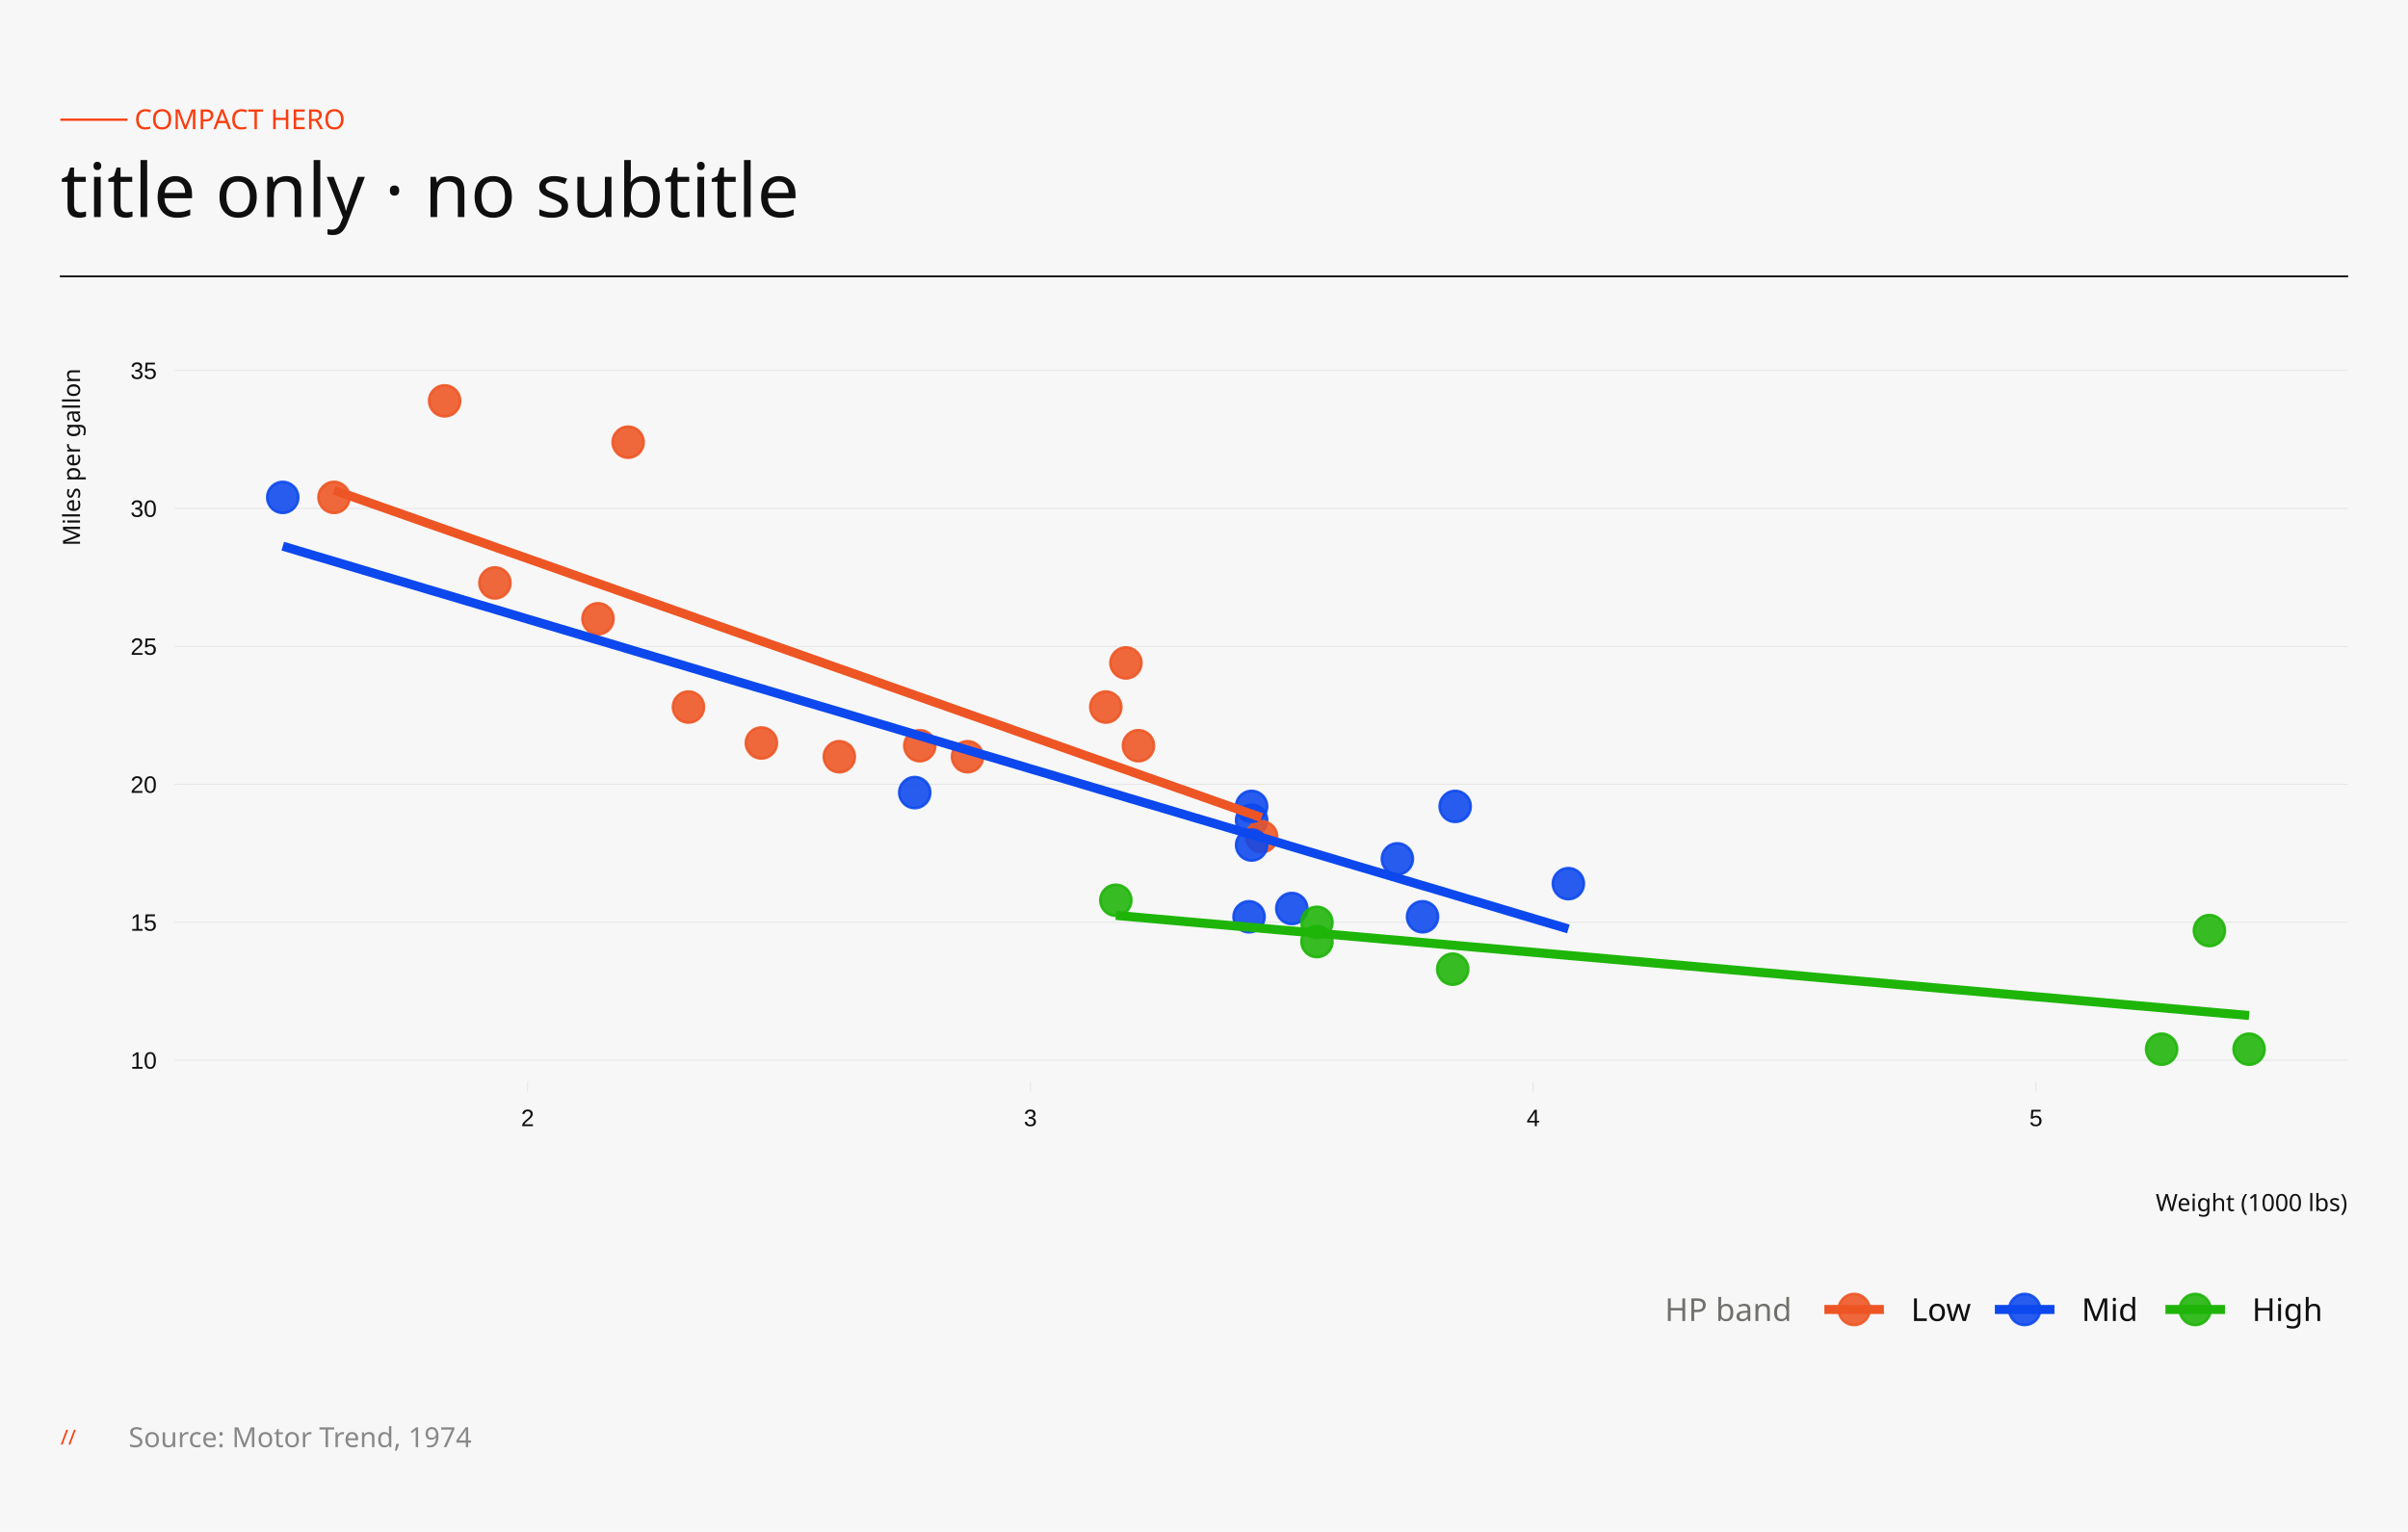
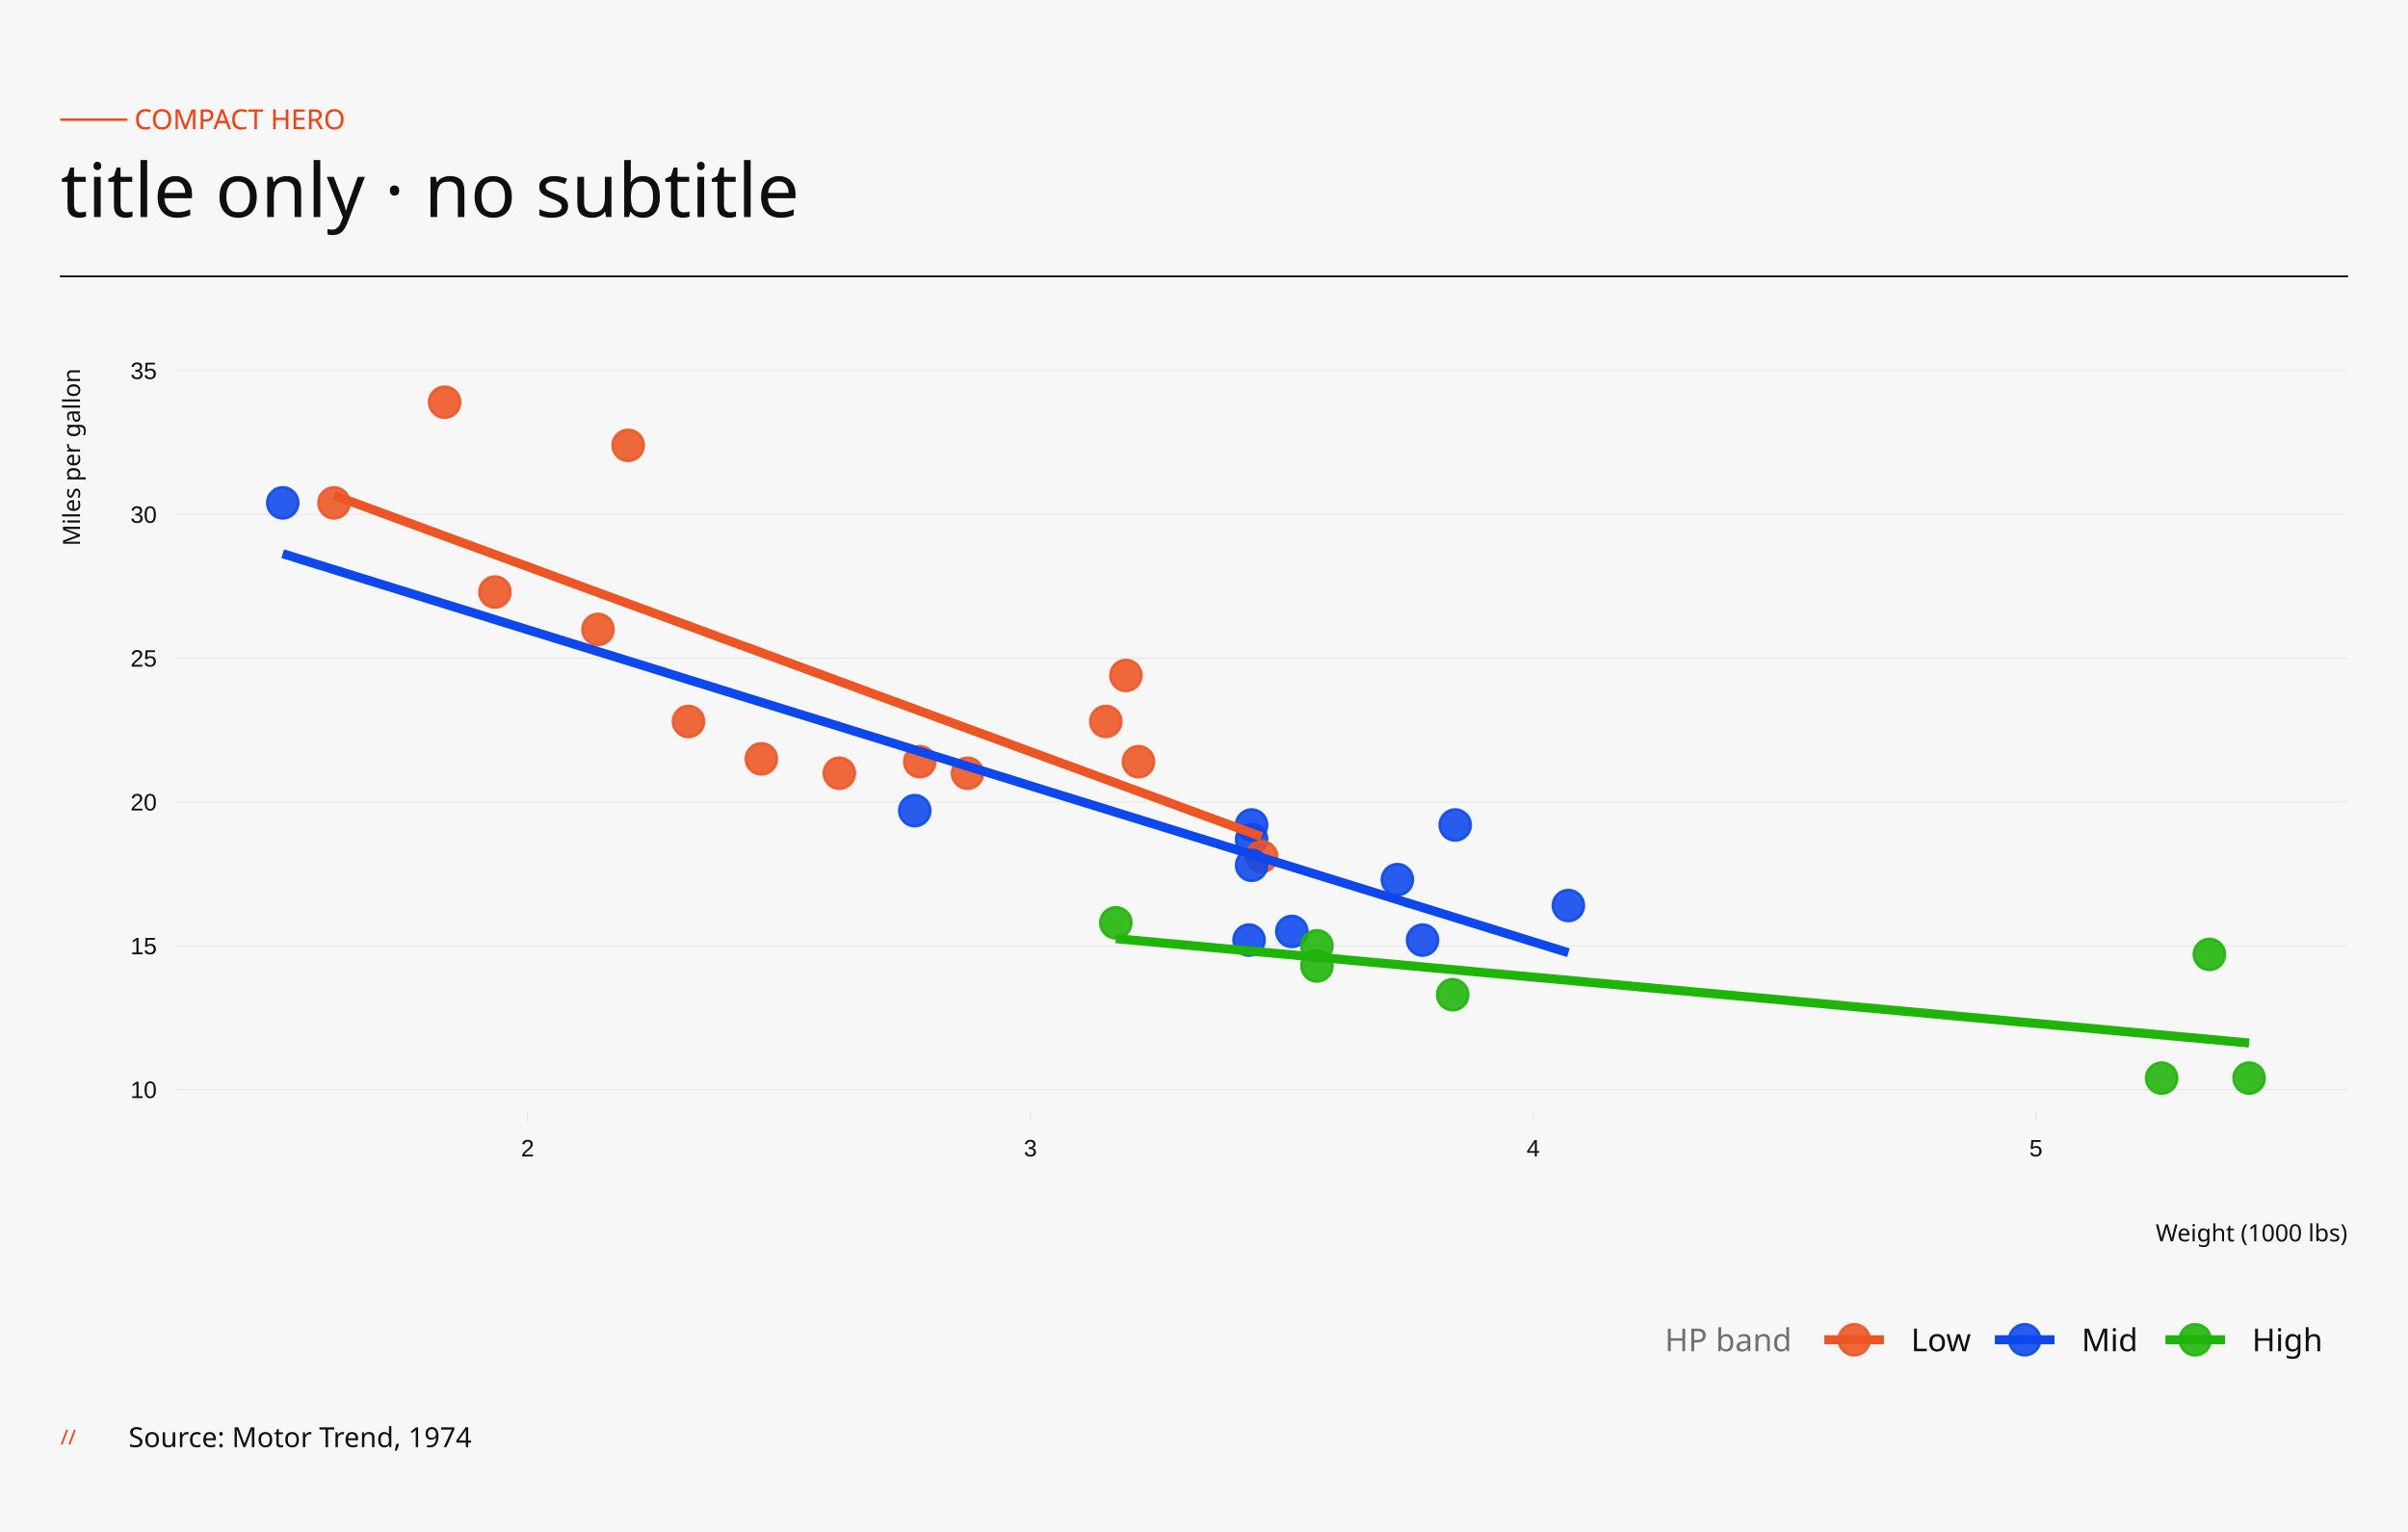
<svg xmlns="http://www.w3.org/2000/svg" width="396.00pt" height="252.00pt" viewBox="0 0 396.00 252.00">
  <g class="svglite">
    <defs>
      <style type="text/css">
    .svglite line, .svglite polyline, .svglite polygon, .svglite path, .svglite rect, .svglite circle {
      fill: none;
      stroke: #000000;
      stroke-linecap: round;
      stroke-linejoin: round;
      stroke-miterlimit: 10.00;
    }
    .svglite text {
      white-space: pre;
    }
    .svglite g.glyphgroup path {
      fill: inherit;
      stroke: none;
    }
  </style>
    </defs>
    <rect width="100%" height="100%" style="stroke: none; fill: none;" />
    <defs>
      <clipPath id="cpMC4wMHwzOTYuMDB8MC4wMHwyNTIuMDA=">
        <rect x="0.00" y="0.00" width="396.00" height="252.00" />
      </clipPath>
    </defs>
    <g clip-path="url(#cpMC4wMHwzOTYuMDB8MC4wMHwyNTIuMDA=)">
      <rect x="0.00" y="0.00" width="396.00" height="252.00" style="stroke-width: 0.63; stroke: none; fill: #F7F7F7;" />
    </g>
    <defs>
-       <clipPath id="cpMzAuMzN8Mzg2LjA0fDYwLjYwfDE3Ny45Mw==">
-         <rect x="30.33" y="60.60" width="355.71" height="117.32" />
+       <clipPath id="cpMzAuMzN8Mzg2LjA0fDYwLjYwfDE4Mi45MQ==">
+         <rect x="30.33" y="60.60" width="355.71" height="122.30" />
      </clipPath>
    </defs>
-     <g clip-path="url(#cpMzAuMzN8Mzg2LjA0fDYwLjYwfDE3Ny45Mw==)">
-       <rect x="30.33" y="60.60" width="355.71" height="117.32" style="stroke-width: 0.63; stroke: none; fill: #F7F7F7;" />
-       <polyline points="30.33,174.41 386.04,174.41 " style="stroke-width: 0.15; stroke: #E4E4E4; stroke-linecap: butt;" />
-       <polyline points="30.33,151.72 386.04,151.72 " style="stroke-width: 0.15; stroke: #E4E4E4; stroke-linecap: butt;" />
-       <polyline points="30.33,129.02 386.04,129.02 " style="stroke-width: 0.15; stroke: #E4E4E4; stroke-linecap: butt;" />
-       <polyline points="30.33,106.33 386.04,106.33 " style="stroke-width: 0.15; stroke: #E4E4E4; stroke-linecap: butt;" />
-       <polyline points="30.33,83.64 386.04,83.64 " style="stroke-width: 0.15; stroke: #E4E4E4; stroke-linecap: butt;" />
-       <polyline points="30.33,60.94 386.04,60.94 " style="stroke-width: 0.15; stroke: #E4E4E4; stroke-linecap: butt;" />
-       <circle cx="138.03" cy="124.48" r="2.56" style="stroke-width: 0.42; stroke: #EE5524; stroke-opacity: 0.88; fill: #EE5524; fill-opacity: 0.88;" />
-       <circle cx="159.11" cy="124.48" r="2.56" style="stroke-width: 0.42; stroke: #EE5524; stroke-opacity: 0.88; fill: #EE5524; fill-opacity: 0.88;" />
-       <circle cx="113.22" cy="116.31" r="2.56" style="stroke-width: 0.42; stroke: #EE5524; stroke-opacity: 0.88; fill: #EE5524; fill-opacity: 0.88;" />
-       <circle cx="187.22" cy="122.67" r="2.56" style="stroke-width: 0.42; stroke: #EE5524; stroke-opacity: 0.88; fill: #EE5524; fill-opacity: 0.88;" />
-       <circle cx="205.83" cy="134.92" r="2.56" style="stroke-width: 0.42; stroke: #0C48ED; stroke-opacity: 0.88; fill: #0C48ED; fill-opacity: 0.88;" />
-       <circle cx="207.48" cy="137.65" r="2.56" style="stroke-width: 0.42; stroke: #EE5524; stroke-opacity: 0.88; fill: #EE5524; fill-opacity: 0.88;" />
-       <circle cx="216.57" cy="154.89" r="2.56" style="stroke-width: 0.42; stroke: #1EB508; stroke-opacity: 0.88; fill: #1EB508; fill-opacity: 0.88;" />
-       <circle cx="185.16" cy="109.05" r="2.56" style="stroke-width: 0.42; stroke: #EE5524; stroke-opacity: 0.88; fill: #EE5524; fill-opacity: 0.88;" />
-       <circle cx="181.85" cy="116.31" r="2.56" style="stroke-width: 0.42; stroke: #EE5524; stroke-opacity: 0.88; fill: #EE5524; fill-opacity: 0.88;" />
-       <circle cx="205.83" cy="132.65" r="2.56" style="stroke-width: 0.42; stroke: #0C48ED; stroke-opacity: 0.88; fill: #0C48ED; fill-opacity: 0.88;" />
-       <circle cx="205.83" cy="139.01" r="2.56" style="stroke-width: 0.42; stroke: #0C48ED; stroke-opacity: 0.88; fill: #0C48ED; fill-opacity: 0.88;" />
-       <circle cx="257.92" cy="145.36" r="2.56" style="stroke-width: 0.42; stroke: #0C48ED; stroke-opacity: 0.88; fill: #0C48ED; fill-opacity: 0.88;" />
-       <circle cx="229.80" cy="141.28" r="2.56" style="stroke-width: 0.42; stroke: #0C48ED; stroke-opacity: 0.88; fill: #0C48ED; fill-opacity: 0.88;" />
-       <circle cx="233.94" cy="150.81" r="2.56" style="stroke-width: 0.42; stroke: #0C48ED; stroke-opacity: 0.88; fill: #0C48ED; fill-opacity: 0.88;" />
-       <circle cx="355.48" cy="172.59" r="2.56" style="stroke-width: 0.42; stroke: #1EB508; stroke-opacity: 0.88; fill: #1EB508; fill-opacity: 0.88;" />
-       <circle cx="369.87" cy="172.59" r="2.56" style="stroke-width: 0.42; stroke: #1EB508; stroke-opacity: 0.88; fill: #1EB508; fill-opacity: 0.88;" />
-       <circle cx="363.34" cy="153.08" r="2.56" style="stroke-width: 0.42; stroke: #1EB508; stroke-opacity: 0.88; fill: #1EB508; fill-opacity: 0.88;" />
-       <circle cx="103.30" cy="72.74" r="2.56" style="stroke-width: 0.42; stroke: #EE5524; stroke-opacity: 0.88; fill: #EE5524; fill-opacity: 0.88;" />
-       <circle cx="54.93" cy="81.82" r="2.56" style="stroke-width: 0.42; stroke: #EE5524; stroke-opacity: 0.88; fill: #EE5524; fill-opacity: 0.88;" />
-       <circle cx="73.12" cy="65.94" r="2.56" style="stroke-width: 0.42; stroke: #EE5524; stroke-opacity: 0.88; fill: #EE5524; fill-opacity: 0.88;" />
-       <circle cx="125.21" cy="122.22" r="2.56" style="stroke-width: 0.42; stroke: #EE5524; stroke-opacity: 0.88; fill: #EE5524; fill-opacity: 0.88;" />
-       <circle cx="212.44" cy="149.45" r="2.56" style="stroke-width: 0.42; stroke: #0C48ED; stroke-opacity: 0.88; fill: #0C48ED; fill-opacity: 0.88;" />
-       <circle cx="205.41" cy="150.81" r="2.56" style="stroke-width: 0.42; stroke: #0C48ED; stroke-opacity: 0.88; fill: #0C48ED; fill-opacity: 0.88;" />
-       <circle cx="238.90" cy="159.43" r="2.56" style="stroke-width: 0.42; stroke: #1EB508; stroke-opacity: 0.88; fill: #1EB508; fill-opacity: 0.88;" />
-       <circle cx="239.31" cy="132.65" r="2.56" style="stroke-width: 0.42; stroke: #0C48ED; stroke-opacity: 0.88; fill: #0C48ED; fill-opacity: 0.88;" />
-       <circle cx="81.39" cy="95.89" r="2.56" style="stroke-width: 0.42; stroke: #EE5524; stroke-opacity: 0.88; fill: #EE5524; fill-opacity: 0.88;" />
-       <circle cx="98.34" cy="101.79" r="2.56" style="stroke-width: 0.42; stroke: #EE5524; stroke-opacity: 0.88; fill: #EE5524; fill-opacity: 0.88;" />
-       <circle cx="46.50" cy="81.82" r="2.56" style="stroke-width: 0.42; stroke: #0C48ED; stroke-opacity: 0.88; fill: #0C48ED; fill-opacity: 0.88;" />
-       <circle cx="183.50" cy="148.09" r="2.56" style="stroke-width: 0.42; stroke: #1EB508; stroke-opacity: 0.88; fill: #1EB508; fill-opacity: 0.88;" />
-       <circle cx="150.43" cy="130.38" r="2.56" style="stroke-width: 0.42; stroke: #0C48ED; stroke-opacity: 0.88; fill: #0C48ED; fill-opacity: 0.88;" />
-       <circle cx="216.57" cy="151.72" r="2.56" style="stroke-width: 0.42; stroke: #1EB508; stroke-opacity: 0.88; fill: #1EB508; fill-opacity: 0.88;" />
-       <circle cx="151.26" cy="122.67" r="2.56" style="stroke-width: 0.42; stroke: #EE5524; stroke-opacity: 0.88; fill: #EE5524; fill-opacity: 0.88;" />
-       <polyline points="54.93,80.64 56.86,81.32 58.79,82.00 60.72,82.69 62.65,83.37 64.59,84.05 66.52,84.73 68.45,85.41 70.38,86.10 72.31,86.78 74.24,87.46 76.17,88.14 78.10,88.82 80.03,89.50 81.96,90.19 83.90,90.87 85.83,91.55 87.76,92.23 89.69,92.91 91.62,93.59 93.55,94.28 95.48,94.96 97.41,95.64 99.34,96.32 101.27,97.00 103.21,97.69 105.14,98.37 107.07,99.05 109.00,99.73 110.93,100.41 112.86,101.09 114.79,101.78 116.72,102.46 118.65,103.14 120.58,103.82 122.52,104.50 124.45,105.19 126.38,105.87 128.31,106.55 130.24,107.23 132.17,107.91 134.10,108.59 136.03,109.28 137.96,109.96 139.89,110.64 141.83,111.32 143.76,112.00 145.69,112.69 147.62,113.37 149.55,114.05 151.48,114.73 153.41,115.41 155.34,116.09 157.27,116.78 159.20,117.46 161.14,118.14 163.07,118.82 165.00,119.50 166.93,120.19 168.86,120.87 170.79,121.55 172.72,122.23 174.65,122.91 176.58,123.59 178.51,124.28 180.45,124.96 182.38,125.64 184.31,126.32 186.24,127.00 188.17,127.69 190.10,128.37 192.03,129.05 193.96,129.73 195.89,130.41 197.82,131.09 199.76,131.78 201.69,132.46 203.62,133.14 205.55,133.82 207.48,134.50 " style="stroke-width: 1.49; stroke: #EE5524; stroke-linecap: butt;" />
-       <polyline points="46.50,89.84 49.17,90.64 51.85,91.44 54.53,92.23 57.20,93.03 59.88,93.83 62.55,94.63 65.23,95.42 67.91,96.22 70.58,97.02 73.26,97.81 75.93,98.61 78.61,99.41 81.29,100.20 83.96,101.00 86.64,101.80 89.32,102.60 91.99,103.39 94.67,104.19 97.34,104.99 100.02,105.78 102.70,106.58 105.37,107.38 108.05,108.17 110.73,108.97 113.40,109.77 116.08,110.57 118.75,111.36 121.43,112.16 124.11,112.96 126.78,113.75 129.46,114.55 132.13,115.35 134.81,116.15 137.49,116.94 140.16,117.74 142.84,118.54 145.52,119.33 148.19,120.13 150.87,120.93 153.54,121.72 156.22,122.52 158.90,123.32 161.57,124.12 164.25,124.91 166.93,125.71 169.60,126.51 172.28,127.30 174.95,128.10 177.63,128.90 180.31,129.70 182.98,130.49 185.66,131.29 188.34,132.09 191.01,132.88 193.69,133.68 196.36,134.48 199.04,135.27 201.72,136.07 204.39,136.87 207.07,137.67 209.74,138.46 212.42,139.26 215.10,140.06 217.77,140.85 220.45,141.65 223.13,142.45 225.80,143.24 228.48,144.04 231.15,144.84 233.83,145.64 236.51,146.43 239.18,147.23 241.86,148.03 244.54,148.82 247.21,149.62 249.89,150.42 252.56,151.22 255.24,152.01 257.92,152.81 " style="stroke-width: 1.49; stroke: #0C48ED; stroke-linecap: butt;" />
-       <polyline points="183.50,150.58 185.86,150.79 188.22,151.00 190.58,151.21 192.94,151.42 195.30,151.63 197.66,151.84 200.02,152.04 202.37,152.25 204.73,152.46 207.09,152.67 209.45,152.88 211.81,153.09 214.17,153.29 216.53,153.50 218.89,153.71 221.25,153.92 223.61,154.13 225.97,154.34 228.32,154.55 230.68,154.75 233.04,154.96 235.40,155.17 237.76,155.38 240.12,155.59 242.48,155.80 244.84,156.00 247.20,156.21 249.56,156.42 251.91,156.63 254.27,156.84 256.63,157.05 258.99,157.26 261.35,157.46 263.71,157.67 266.07,157.88 268.43,158.09 270.79,158.30 273.15,158.51 275.51,158.71 277.86,158.92 280.22,159.13 282.58,159.34 284.94,159.55 287.30,159.76 289.66,159.97 292.02,160.17 294.38,160.38 296.74,160.59 299.10,160.80 301.46,161.01 303.81,161.22 306.17,161.42 308.53,161.63 310.89,161.84 313.25,162.05 315.61,162.26 317.97,162.47 320.33,162.68 322.69,162.88 325.05,163.09 327.41,163.30 329.76,163.51 332.12,163.72 334.48,163.93 336.84,164.13 339.20,164.34 341.56,164.55 343.92,164.76 346.28,164.97 348.64,165.18 351.00,165.39 353.36,165.59 355.71,165.80 358.07,166.01 360.43,166.22 362.79,166.43 365.15,166.64 367.51,166.84 369.87,167.05 " style="stroke-width: 1.49; stroke: #1EB508; stroke-linecap: butt;" />
+     <g clip-path="url(#cpMzAuMzN8Mzg2LjA0fDYwLjYwfDE4Mi45MQ==)">
+       <rect x="30.33" y="60.60" width="355.71" height="122.30" style="stroke-width: 0.63; stroke: none; fill: #F7F7F7;" />
+       <polyline points="30.33,179.24 386.04,179.24 " style="stroke-width: 0.15; stroke: #E4E4E4; stroke-linecap: butt;" />
+       <polyline points="30.33,155.58 386.04,155.58 " style="stroke-width: 0.15; stroke: #E4E4E4; stroke-linecap: butt;" />
+       <polyline points="30.33,131.93 386.04,131.93 " style="stroke-width: 0.15; stroke: #E4E4E4; stroke-linecap: butt;" />
+       <polyline points="30.33,108.27 386.04,108.27 " style="stroke-width: 0.15; stroke: #E4E4E4; stroke-linecap: butt;" />
+       <polyline points="30.33,84.61 386.04,84.61 " style="stroke-width: 0.15; stroke: #E4E4E4; stroke-linecap: butt;" />
+       <polyline points="30.33,60.96 386.04,60.96 " style="stroke-width: 0.15; stroke: #E4E4E4; stroke-linecap: butt;" />
+       <circle cx="138.03" cy="127.20" r="2.56" style="stroke-width: 0.42; stroke: #EE5524; stroke-opacity: 0.88; fill: #EE5524; fill-opacity: 0.88;" />
+       <circle cx="159.11" cy="127.20" r="2.56" style="stroke-width: 0.42; stroke: #EE5524; stroke-opacity: 0.88; fill: #EE5524; fill-opacity: 0.88;" />
+       <circle cx="113.22" cy="118.68" r="2.56" style="stroke-width: 0.42; stroke: #EE5524; stroke-opacity: 0.88; fill: #EE5524; fill-opacity: 0.88;" />
+       <circle cx="187.22" cy="125.30" r="2.56" style="stroke-width: 0.42; stroke: #EE5524; stroke-opacity: 0.88; fill: #EE5524; fill-opacity: 0.88;" />
+       <circle cx="205.83" cy="138.08" r="2.56" style="stroke-width: 0.42; stroke: #0C48ED; stroke-opacity: 0.88; fill: #0C48ED; fill-opacity: 0.88;" />
+       <circle cx="207.48" cy="140.92" r="2.56" style="stroke-width: 0.42; stroke: #EE5524; stroke-opacity: 0.88; fill: #EE5524; fill-opacity: 0.88;" />
+       <circle cx="216.57" cy="158.90" r="2.56" style="stroke-width: 0.42; stroke: #1EB508; stroke-opacity: 0.88; fill: #1EB508; fill-opacity: 0.88;" />
+       <circle cx="185.16" cy="111.11" r="2.56" style="stroke-width: 0.42; stroke: #EE5524; stroke-opacity: 0.88; fill: #EE5524; fill-opacity: 0.88;" />
+       <circle cx="181.85" cy="118.68" r="2.56" style="stroke-width: 0.42; stroke: #EE5524; stroke-opacity: 0.88; fill: #EE5524; fill-opacity: 0.88;" />
+       <circle cx="205.83" cy="135.71" r="2.56" style="stroke-width: 0.42; stroke: #0C48ED; stroke-opacity: 0.88; fill: #0C48ED; fill-opacity: 0.88;" />
+       <circle cx="205.83" cy="142.34" r="2.56" style="stroke-width: 0.42; stroke: #0C48ED; stroke-opacity: 0.88; fill: #0C48ED; fill-opacity: 0.88;" />
+       <circle cx="257.92" cy="148.96" r="2.56" style="stroke-width: 0.42; stroke: #0C48ED; stroke-opacity: 0.88; fill: #0C48ED; fill-opacity: 0.88;" />
+       <circle cx="229.80" cy="144.70" r="2.56" style="stroke-width: 0.42; stroke: #0C48ED; stroke-opacity: 0.88; fill: #0C48ED; fill-opacity: 0.88;" />
+       <circle cx="233.94" cy="154.64" r="2.56" style="stroke-width: 0.42; stroke: #0C48ED; stroke-opacity: 0.88; fill: #0C48ED; fill-opacity: 0.88;" />
+       <circle cx="355.48" cy="177.35" r="2.56" style="stroke-width: 0.42; stroke: #1EB508; stroke-opacity: 0.88; fill: #1EB508; fill-opacity: 0.88;" />
+       <circle cx="369.87" cy="177.35" r="2.56" style="stroke-width: 0.42; stroke: #1EB508; stroke-opacity: 0.88; fill: #1EB508; fill-opacity: 0.88;" />
+       <circle cx="363.34" cy="157.00" r="2.56" style="stroke-width: 0.42; stroke: #1EB508; stroke-opacity: 0.88; fill: #1EB508; fill-opacity: 0.88;" />
+       <circle cx="103.30" cy="73.26" r="2.56" style="stroke-width: 0.42; stroke: #EE5524; stroke-opacity: 0.88; fill: #EE5524; fill-opacity: 0.88;" />
+       <circle cx="54.93" cy="82.72" r="2.56" style="stroke-width: 0.42; stroke: #EE5524; stroke-opacity: 0.88; fill: #EE5524; fill-opacity: 0.88;" />
+       <circle cx="73.12" cy="66.16" r="2.56" style="stroke-width: 0.42; stroke: #EE5524; stroke-opacity: 0.88; fill: #EE5524; fill-opacity: 0.88;" />
+       <circle cx="125.21" cy="124.83" r="2.56" style="stroke-width: 0.42; stroke: #EE5524; stroke-opacity: 0.88; fill: #EE5524; fill-opacity: 0.88;" />
+       <circle cx="212.44" cy="153.22" r="2.56" style="stroke-width: 0.42; stroke: #0C48ED; stroke-opacity: 0.88; fill: #0C48ED; fill-opacity: 0.88;" />
+       <circle cx="205.41" cy="154.64" r="2.56" style="stroke-width: 0.42; stroke: #0C48ED; stroke-opacity: 0.88; fill: #0C48ED; fill-opacity: 0.88;" />
+       <circle cx="238.90" cy="163.63" r="2.56" style="stroke-width: 0.42; stroke: #1EB508; stroke-opacity: 0.88; fill: #1EB508; fill-opacity: 0.88;" />
+       <circle cx="239.31" cy="135.71" r="2.56" style="stroke-width: 0.42; stroke: #0C48ED; stroke-opacity: 0.88; fill: #0C48ED; fill-opacity: 0.88;" />
+       <circle cx="81.39" cy="97.39" r="2.56" style="stroke-width: 0.42; stroke: #EE5524; stroke-opacity: 0.88; fill: #EE5524; fill-opacity: 0.88;" />
+       <circle cx="98.34" cy="103.54" r="2.56" style="stroke-width: 0.42; stroke: #EE5524; stroke-opacity: 0.88; fill: #EE5524; fill-opacity: 0.88;" />
+       <circle cx="46.50" cy="82.72" r="2.56" style="stroke-width: 0.42; stroke: #0C48ED; stroke-opacity: 0.88; fill: #0C48ED; fill-opacity: 0.88;" />
+       <circle cx="183.50" cy="151.80" r="2.56" style="stroke-width: 0.42; stroke: #1EB508; stroke-opacity: 0.88; fill: #1EB508; fill-opacity: 0.88;" />
+       <circle cx="150.43" cy="133.35" r="2.56" style="stroke-width: 0.42; stroke: #0C48ED; stroke-opacity: 0.88; fill: #0C48ED; fill-opacity: 0.88;" />
+       <circle cx="216.57" cy="155.58" r="2.56" style="stroke-width: 0.42; stroke: #1EB508; stroke-opacity: 0.88; fill: #1EB508; fill-opacity: 0.88;" />
+       <circle cx="151.26" cy="125.30" r="2.56" style="stroke-width: 0.42; stroke: #EE5524; stroke-opacity: 0.88; fill: #EE5524; fill-opacity: 0.88;" />
+       <polyline points="54.93,81.49 56.86,82.20 58.79,82.91 60.72,83.62 62.65,84.33 64.59,85.05 66.52,85.76 68.45,86.47 70.38,87.18 72.31,87.89 74.24,88.60 76.17,89.31 78.10,90.02 80.03,90.73 81.96,91.44 83.90,92.15 85.83,92.86 87.76,93.57 89.69,94.28 91.62,95.00 93.55,95.71 95.48,96.42 97.41,97.13 99.34,97.84 101.27,98.55 103.21,99.26 105.14,99.97 107.07,100.68 109.00,101.39 110.93,102.10 112.86,102.81 114.79,103.52 116.72,104.24 118.65,104.95 120.58,105.66 122.52,106.37 124.45,107.08 126.38,107.79 128.31,108.50 130.24,109.21 132.17,109.92 134.10,110.63 136.03,111.34 137.96,112.05 139.89,112.76 141.83,113.48 143.76,114.19 145.69,114.90 147.62,115.61 149.55,116.32 151.48,117.03 153.41,117.74 155.34,118.45 157.27,119.16 159.20,119.87 161.14,120.58 163.07,121.29 165.00,122.00 166.93,122.72 168.86,123.43 170.79,124.14 172.72,124.85 174.65,125.56 176.58,126.27 178.51,126.98 180.45,127.69 182.38,128.40 184.31,129.11 186.24,129.82 188.17,130.53 190.10,131.24 192.03,131.95 193.96,132.67 195.89,133.38 197.82,134.09 199.76,134.80 201.69,135.51 203.62,136.22 205.55,136.93 207.48,137.64 " style="stroke-width: 1.49; stroke: #EE5524; stroke-linecap: butt;" />
+       <polyline points="46.50,91.08 49.17,91.92 51.85,92.75 54.53,93.58 57.20,94.41 59.88,95.24 62.55,96.07 65.23,96.90 67.91,97.73 70.58,98.56 73.26,99.39 75.93,100.22 78.61,101.05 81.29,101.89 83.96,102.72 86.64,103.55 89.32,104.38 91.99,105.21 94.67,106.04 97.34,106.87 100.02,107.70 102.70,108.53 105.37,109.36 108.05,110.19 110.73,111.03 113.40,111.86 116.08,112.69 118.75,113.52 121.43,114.35 124.11,115.18 126.78,116.01 129.46,116.84 132.13,117.67 134.81,118.50 137.49,119.33 140.16,120.17 142.84,121.00 145.52,121.83 148.19,122.66 150.87,123.49 153.54,124.32 156.22,125.15 158.90,125.98 161.57,126.81 164.25,127.64 166.93,128.47 169.60,129.31 172.28,130.14 174.95,130.97 177.63,131.80 180.31,132.63 182.98,133.46 185.66,134.29 188.34,135.12 191.01,135.95 193.69,136.78 196.36,137.61 199.04,138.44 201.72,139.28 204.39,140.11 207.07,140.94 209.74,141.77 212.42,142.60 215.10,143.43 217.77,144.26 220.45,145.09 223.13,145.92 225.80,146.75 228.48,147.58 231.15,148.42 233.83,149.25 236.51,150.08 239.18,150.91 241.86,151.74 244.54,152.57 247.21,153.40 249.89,154.23 252.56,155.06 255.24,155.89 257.92,156.72 " style="stroke-width: 1.49; stroke: #0C48ED; stroke-linecap: butt;" />
+       <polyline points="183.50,154.41 185.86,154.62 188.22,154.84 190.58,155.06 192.94,155.27 195.30,155.49 197.66,155.71 200.02,155.93 202.37,156.14 204.73,156.36 207.09,156.58 209.45,156.80 211.81,157.01 214.17,157.23 216.53,157.45 218.89,157.66 221.25,157.88 223.61,158.10 225.97,158.32 228.32,158.53 230.68,158.75 233.04,158.97 235.40,159.19 237.76,159.40 240.12,159.62 242.48,159.84 244.84,160.06 247.20,160.27 249.56,160.49 251.91,160.71 254.27,160.92 256.63,161.14 258.99,161.36 261.35,161.58 263.71,161.79 266.07,162.01 268.43,162.23 270.79,162.45 273.15,162.66 275.51,162.88 277.86,163.10 280.22,163.32 282.58,163.53 284.94,163.75 287.30,163.97 289.66,164.18 292.02,164.40 294.38,164.62 296.74,164.84 299.10,165.05 301.46,165.27 303.81,165.49 306.17,165.71 308.53,165.92 310.89,166.14 313.25,166.36 315.61,166.57 317.97,166.79 320.33,167.01 322.69,167.23 325.05,167.44 327.41,167.66 329.76,167.88 332.12,168.10 334.48,168.31 336.84,168.53 339.20,168.75 341.56,168.97 343.92,169.18 346.28,169.40 348.64,169.62 351.00,169.83 353.36,170.05 355.71,170.27 358.07,170.49 360.43,170.70 362.79,170.92 365.15,171.14 367.51,171.36 369.87,171.57 " style="stroke-width: 1.49; stroke: #1EB508; stroke-linecap: butt;" />
    </g>
    <g clip-path="url(#cpMC4wMHwzOTYuMDB8MC4wMHwyNTIuMDA=)">
-       <text x="25.79" y="175.80" text-anchor="end" style="font-size: 3.90px;fill: #0F0F0F; font-family: &quot;Arial&quot;;" textLength="4.31px" lengthAdjust="spacingAndGlyphs">10</text>
-       <text x="25.79" y="153.11" text-anchor="end" style="font-size: 3.90px;fill: #0F0F0F; font-family: &quot;Arial&quot;;" textLength="4.31px" lengthAdjust="spacingAndGlyphs">15</text>
-       <text x="25.79" y="130.42" text-anchor="end" style="font-size: 3.90px;fill: #0F0F0F; font-family: &quot;Arial&quot;;" textLength="4.31px" lengthAdjust="spacingAndGlyphs">20</text>
-       <text x="25.79" y="107.72" text-anchor="end" style="font-size: 3.90px;fill: #0F0F0F; font-family: &quot;Arial&quot;;" textLength="4.31px" lengthAdjust="spacingAndGlyphs">25</text>
-       <text x="25.79" y="85.03" text-anchor="end" style="font-size: 3.90px;fill: #0F0F0F; font-family: &quot;Arial&quot;;" textLength="4.31px" lengthAdjust="spacingAndGlyphs">30</text>
-       <text x="25.79" y="62.34" text-anchor="end" style="font-size: 3.90px;fill: #0F0F0F; font-family: &quot;Arial&quot;;" textLength="4.31px" lengthAdjust="spacingAndGlyphs">35</text>
-       <polyline points="28.71,174.41 30.33,174.41 " style="stroke-width: 0.15; stroke: #E4E4E4; stroke-linecap: butt;" />
-       <polyline points="28.71,151.72 30.33,151.72 " style="stroke-width: 0.15; stroke: #E4E4E4; stroke-linecap: butt;" />
-       <polyline points="28.71,129.02 30.33,129.02 " style="stroke-width: 0.15; stroke: #E4E4E4; stroke-linecap: butt;" />
-       <polyline points="28.71,106.33 30.33,106.33 " style="stroke-width: 0.15; stroke: #E4E4E4; stroke-linecap: butt;" />
-       <polyline points="28.71,83.64 30.33,83.64 " style="stroke-width: 0.15; stroke: #E4E4E4; stroke-linecap: butt;" />
-       <polyline points="28.71,60.94 30.33,60.94 " style="stroke-width: 0.15; stroke: #E4E4E4; stroke-linecap: butt;" />
-       <polyline points="86.76,179.55 86.76,177.93 " style="stroke-width: 0.15; stroke: #E4E4E4; stroke-linecap: butt;" />
-       <polyline points="169.45,179.55 169.45,177.93 " style="stroke-width: 0.15; stroke: #E4E4E4; stroke-linecap: butt;" />
-       <polyline points="252.13,179.55 252.13,177.93 " style="stroke-width: 0.15; stroke: #E4E4E4; stroke-linecap: butt;" />
-       <polyline points="334.81,179.55 334.81,177.93 " style="stroke-width: 0.15; stroke: #E4E4E4; stroke-linecap: butt;" />
-       <text x="86.76" y="185.25" text-anchor="middle" style="font-size: 3.90px;fill: #0F0F0F; font-family: &quot;Arial&quot;;" textLength="2.16px" lengthAdjust="spacingAndGlyphs">2</text>
-       <text x="169.45" y="185.25" text-anchor="middle" style="font-size: 3.90px;fill: #0F0F0F; font-family: &quot;Arial&quot;;" textLength="2.16px" lengthAdjust="spacingAndGlyphs">3</text>
-       <text x="252.13" y="185.25" text-anchor="middle" style="font-size: 3.90px;fill: #0F0F0F; font-family: &quot;Arial&quot;;" textLength="2.16px" lengthAdjust="spacingAndGlyphs">4</text>
-       <text x="334.81" y="185.25" text-anchor="middle" style="font-size: 3.90px;fill: #0F0F0F; font-family: &quot;Arial&quot;;" textLength="2.16px" lengthAdjust="spacingAndGlyphs">5</text>
-       <text x="386.04" y="199.22" text-anchor="end" style="font-size: 3.90px; font-weight: 100;fill: #0F0F0F; font-family: &quot;JetBrains Mono&quot;;" textLength="39.58px" lengthAdjust="spacingAndGlyphs">Weight (1000 lbs)</text>
+       <text x="25.79" y="180.63" text-anchor="end" style="font-size: 3.90px;fill: #0F0F0F; font-family: &quot;Arial&quot;;" textLength="4.31px" lengthAdjust="spacingAndGlyphs">10</text>
+       <text x="25.79" y="156.98" text-anchor="end" style="font-size: 3.90px;fill: #0F0F0F; font-family: &quot;Arial&quot;;" textLength="4.31px" lengthAdjust="spacingAndGlyphs">15</text>
+       <text x="25.79" y="133.32" text-anchor="end" style="font-size: 3.90px;fill: #0F0F0F; font-family: &quot;Arial&quot;;" textLength="4.31px" lengthAdjust="spacingAndGlyphs">20</text>
+       <text x="25.79" y="109.66" text-anchor="end" style="font-size: 3.90px;fill: #0F0F0F; font-family: &quot;Arial&quot;;" textLength="4.31px" lengthAdjust="spacingAndGlyphs">25</text>
+       <text x="25.79" y="86.01" text-anchor="end" style="font-size: 3.90px;fill: #0F0F0F; font-family: &quot;Arial&quot;;" textLength="4.31px" lengthAdjust="spacingAndGlyphs">30</text>
+       <text x="25.79" y="62.35" text-anchor="end" style="font-size: 3.90px;fill: #0F0F0F; font-family: &quot;Arial&quot;;" textLength="4.31px" lengthAdjust="spacingAndGlyphs">35</text>
+       <polyline points="28.71,179.24 30.33,179.24 " style="stroke-width: 0.15; stroke: #E4E4E4; stroke-linecap: butt;" />
+       <polyline points="28.71,155.58 30.33,155.58 " style="stroke-width: 0.15; stroke: #E4E4E4; stroke-linecap: butt;" />
+       <polyline points="28.71,131.93 30.33,131.93 " style="stroke-width: 0.15; stroke: #E4E4E4; stroke-linecap: butt;" />
+       <polyline points="28.71,108.27 30.33,108.27 " style="stroke-width: 0.15; stroke: #E4E4E4; stroke-linecap: butt;" />
+       <polyline points="28.71,84.61 30.33,84.61 " style="stroke-width: 0.15; stroke: #E4E4E4; stroke-linecap: butt;" />
+       <polyline points="28.71,60.96 30.33,60.96 " style="stroke-width: 0.15; stroke: #E4E4E4; stroke-linecap: butt;" />
+       <polyline points="86.76,184.53 86.76,182.91 " style="stroke-width: 0.15; stroke: #E4E4E4; stroke-linecap: butt;" />
+       <polyline points="169.45,184.53 169.45,182.91 " style="stroke-width: 0.15; stroke: #E4E4E4; stroke-linecap: butt;" />
+       <polyline points="252.13,184.53 252.13,182.91 " style="stroke-width: 0.15; stroke: #E4E4E4; stroke-linecap: butt;" />
+       <polyline points="334.81,184.53 334.81,182.91 " style="stroke-width: 0.15; stroke: #E4E4E4; stroke-linecap: butt;" />
+       <text x="86.76" y="190.23" text-anchor="middle" style="font-size: 3.90px;fill: #0F0F0F; font-family: &quot;Arial&quot;;" textLength="2.16px" lengthAdjust="spacingAndGlyphs">2</text>
+       <text x="169.45" y="190.23" text-anchor="middle" style="font-size: 3.90px;fill: #0F0F0F; font-family: &quot;Arial&quot;;" textLength="2.16px" lengthAdjust="spacingAndGlyphs">3</text>
+       <text x="252.13" y="190.23" text-anchor="middle" style="font-size: 3.90px;fill: #0F0F0F; font-family: &quot;Arial&quot;;" textLength="2.16px" lengthAdjust="spacingAndGlyphs">4</text>
+       <text x="334.81" y="190.23" text-anchor="middle" style="font-size: 3.90px;fill: #0F0F0F; font-family: &quot;Arial&quot;;" textLength="2.16px" lengthAdjust="spacingAndGlyphs">5</text>
+       <text x="386.04" y="204.20" text-anchor="end" style="font-size: 3.90px; font-weight: 100;fill: #0F0F0F; font-family: &quot;JetBrains Mono&quot;;" textLength="39.58px" lengthAdjust="spacingAndGlyphs">Weight (1000 lbs)</text>
      <text transform="translate(13.16,60.60) rotate(-90)" text-anchor="end" style="font-size: 3.90px; font-weight: 100;fill: #0F0F0F; font-family: &quot;JetBrains Mono&quot;;" textLength="37.25px" lengthAdjust="spacingAndGlyphs">Miles per gallon</text>
-       <rect x="270.56" y="206.05" width="115.48" height="18.72" style="stroke-width: 0.75; stroke: none;" />
-       <rect x="270.56" y="206.05" width="115.48" height="18.72" style="stroke-width: 0.63; stroke: none; fill: #F7F7F7;" />
-       <text x="273.79" y="217.30" style="font-size: 5.20px;fill: #71706C; font-family: &quot;JetBrains Mono&quot;;" textLength="21.77px" lengthAdjust="spacingAndGlyphs">HP band</text>
-       <rect x="298.80" y="209.29" width="12.24" height="12.24" style="stroke-width: 0.63; stroke: none; fill: #F7F7F7;" />
-       <circle cx="304.92" cy="215.41" r="2.56" style="stroke-width: 0.42; stroke: #EE5524; stroke-opacity: 0.88; fill: #EE5524; fill-opacity: 0.88;" />
-       <line x1="300.02" y1="215.41" x2="309.81" y2="215.41" style="stroke-width: 1.49; stroke: #EE5524; stroke-linecap: butt;" />
-       <rect x="326.84" y="209.29" width="12.24" height="12.24" style="stroke-width: 0.63; stroke: none; fill: #F7F7F7;" />
-       <circle cx="332.96" cy="215.41" r="2.56" style="stroke-width: 0.42; stroke: #0C48ED; stroke-opacity: 0.88; fill: #0C48ED; fill-opacity: 0.88;" />
-       <line x1="328.06" y1="215.41" x2="337.86" y2="215.41" style="stroke-width: 1.49; stroke: #0C48ED; stroke-linecap: butt;" />
-       <rect x="354.88" y="209.29" width="12.24" height="12.24" style="stroke-width: 0.63; stroke: none; fill: #F7F7F7;" />
-       <circle cx="361.00" cy="215.41" r="2.56" style="stroke-width: 0.42; stroke: #1EB508; stroke-opacity: 0.88; fill: #1EB508; fill-opacity: 0.88;" />
-       <line x1="356.11" y1="215.41" x2="365.90" y2="215.41" style="stroke-width: 1.49; stroke: #1EB508; stroke-linecap: butt;" />
-       <text x="314.27" y="217.30" style="font-size: 5.20px;fill: #0F0F0F; font-family: &quot;JetBrains Mono&quot;;" textLength="9.33px" lengthAdjust="spacingAndGlyphs">Low</text>
-       <text x="342.32" y="217.30" style="font-size: 5.20px;fill: #0F0F0F; font-family: &quot;JetBrains Mono&quot;;" textLength="9.33px" lengthAdjust="spacingAndGlyphs">Mid</text>
-       <text x="370.36" y="217.30" style="font-size: 5.20px;fill: #0F0F0F; font-family: &quot;JetBrains Mono&quot;;" textLength="12.44px" lengthAdjust="spacingAndGlyphs">High</text>
+       <rect x="270.56" y="211.03" width="115.48" height="18.72" style="stroke-width: 0.75; stroke: none;" />
+       <rect x="270.56" y="211.03" width="115.48" height="18.72" style="stroke-width: 0.63; stroke: none; fill: #F7F7F7;" />
+       <text x="273.79" y="222.28" style="font-size: 5.20px;fill: #71706C; font-family: &quot;JetBrains Mono&quot;;" textLength="21.77px" lengthAdjust="spacingAndGlyphs">HP band</text>
+       <rect x="298.80" y="214.27" width="12.24" height="12.24" style="stroke-width: 0.63; stroke: none; fill: #F7F7F7;" />
+       <circle cx="304.92" cy="220.39" r="2.56" style="stroke-width: 0.42; stroke: #EE5524; stroke-opacity: 0.88; fill: #EE5524; fill-opacity: 0.88;" />
+       <line x1="300.02" y1="220.39" x2="309.81" y2="220.39" style="stroke-width: 1.49; stroke: #EE5524; stroke-linecap: butt;" />
+       <rect x="326.84" y="214.27" width="12.24" height="12.24" style="stroke-width: 0.63; stroke: none; fill: #F7F7F7;" />
+       <circle cx="332.96" cy="220.39" r="2.56" style="stroke-width: 0.42; stroke: #0C48ED; stroke-opacity: 0.88; fill: #0C48ED; fill-opacity: 0.88;" />
+       <line x1="328.06" y1="220.39" x2="337.86" y2="220.39" style="stroke-width: 1.49; stroke: #0C48ED; stroke-linecap: butt;" />
+       <rect x="354.88" y="214.27" width="12.24" height="12.24" style="stroke-width: 0.63; stroke: none; fill: #F7F7F7;" />
+       <circle cx="361.00" cy="220.39" r="2.56" style="stroke-width: 0.42; stroke: #1EB508; stroke-opacity: 0.88; fill: #1EB508; fill-opacity: 0.88;" />
+       <line x1="356.11" y1="220.39" x2="365.90" y2="220.39" style="stroke-width: 1.49; stroke: #1EB508; stroke-linecap: butt;" />
+       <text x="314.27" y="222.28" style="font-size: 5.20px;fill: #0F0F0F; font-family: &quot;JetBrains Mono&quot;;" textLength="9.33px" lengthAdjust="spacingAndGlyphs">Low</text>
+       <text x="342.32" y="222.28" style="font-size: 5.20px;fill: #0F0F0F; font-family: &quot;JetBrains Mono&quot;;" textLength="9.33px" lengthAdjust="spacingAndGlyphs">Mid</text>
+       <text x="370.36" y="222.28" style="font-size: 5.20px;fill: #0F0F0F; font-family: &quot;JetBrains Mono&quot;;" textLength="12.44px" lengthAdjust="spacingAndGlyphs">High</text>
      <text x="9.96" y="35.70" style="font-size: 12.35px;fill: #0F0F0F; font-family: &quot;Archivo&quot;;" textLength="110.97px" lengthAdjust="spacingAndGlyphs">title only · no subtitle</text>
      <text x="9.96" y="21.25" style="font-size: 4.55px;fill: #FB3D0E; font-family: &quot;JetBrains Mono&quot;;" textLength="46.48px" lengthAdjust="spacingAndGlyphs">──── COMPACT HERO</text>
      <polyline points="9.96,45.46 386.04,45.46 " style="stroke-width: 0.30; stroke: #0F0F0F;" />
      <text x="9.96" y="237.63" style="font-size: 3.41px; font-weight: 100;fill: #FB3D0E; font-family: &quot;JetBrains Mono&quot;;" textLength="8.19px" lengthAdjust="spacingAndGlyphs">//  </text>
-       <text x="21.14" y="238.05" style="font-size: 4.55px; font-weight: 100;fill: #888888; font-family: &quot;JetBrains Mono&quot;;" textLength="68.36px" lengthAdjust="spacingAndGlyphs">Source: Motor Trend, 1974</text>
+       <text x="21.14" y="238.05" style="font-size: 4.55px; font-weight: 100;fill: #0F0F0F; font-family: &quot;JetBrains Mono&quot;;" textLength="68.36px" lengthAdjust="spacingAndGlyphs">Source: Motor Trend, 1974</text>
    </g>
  </g>
</svg>
